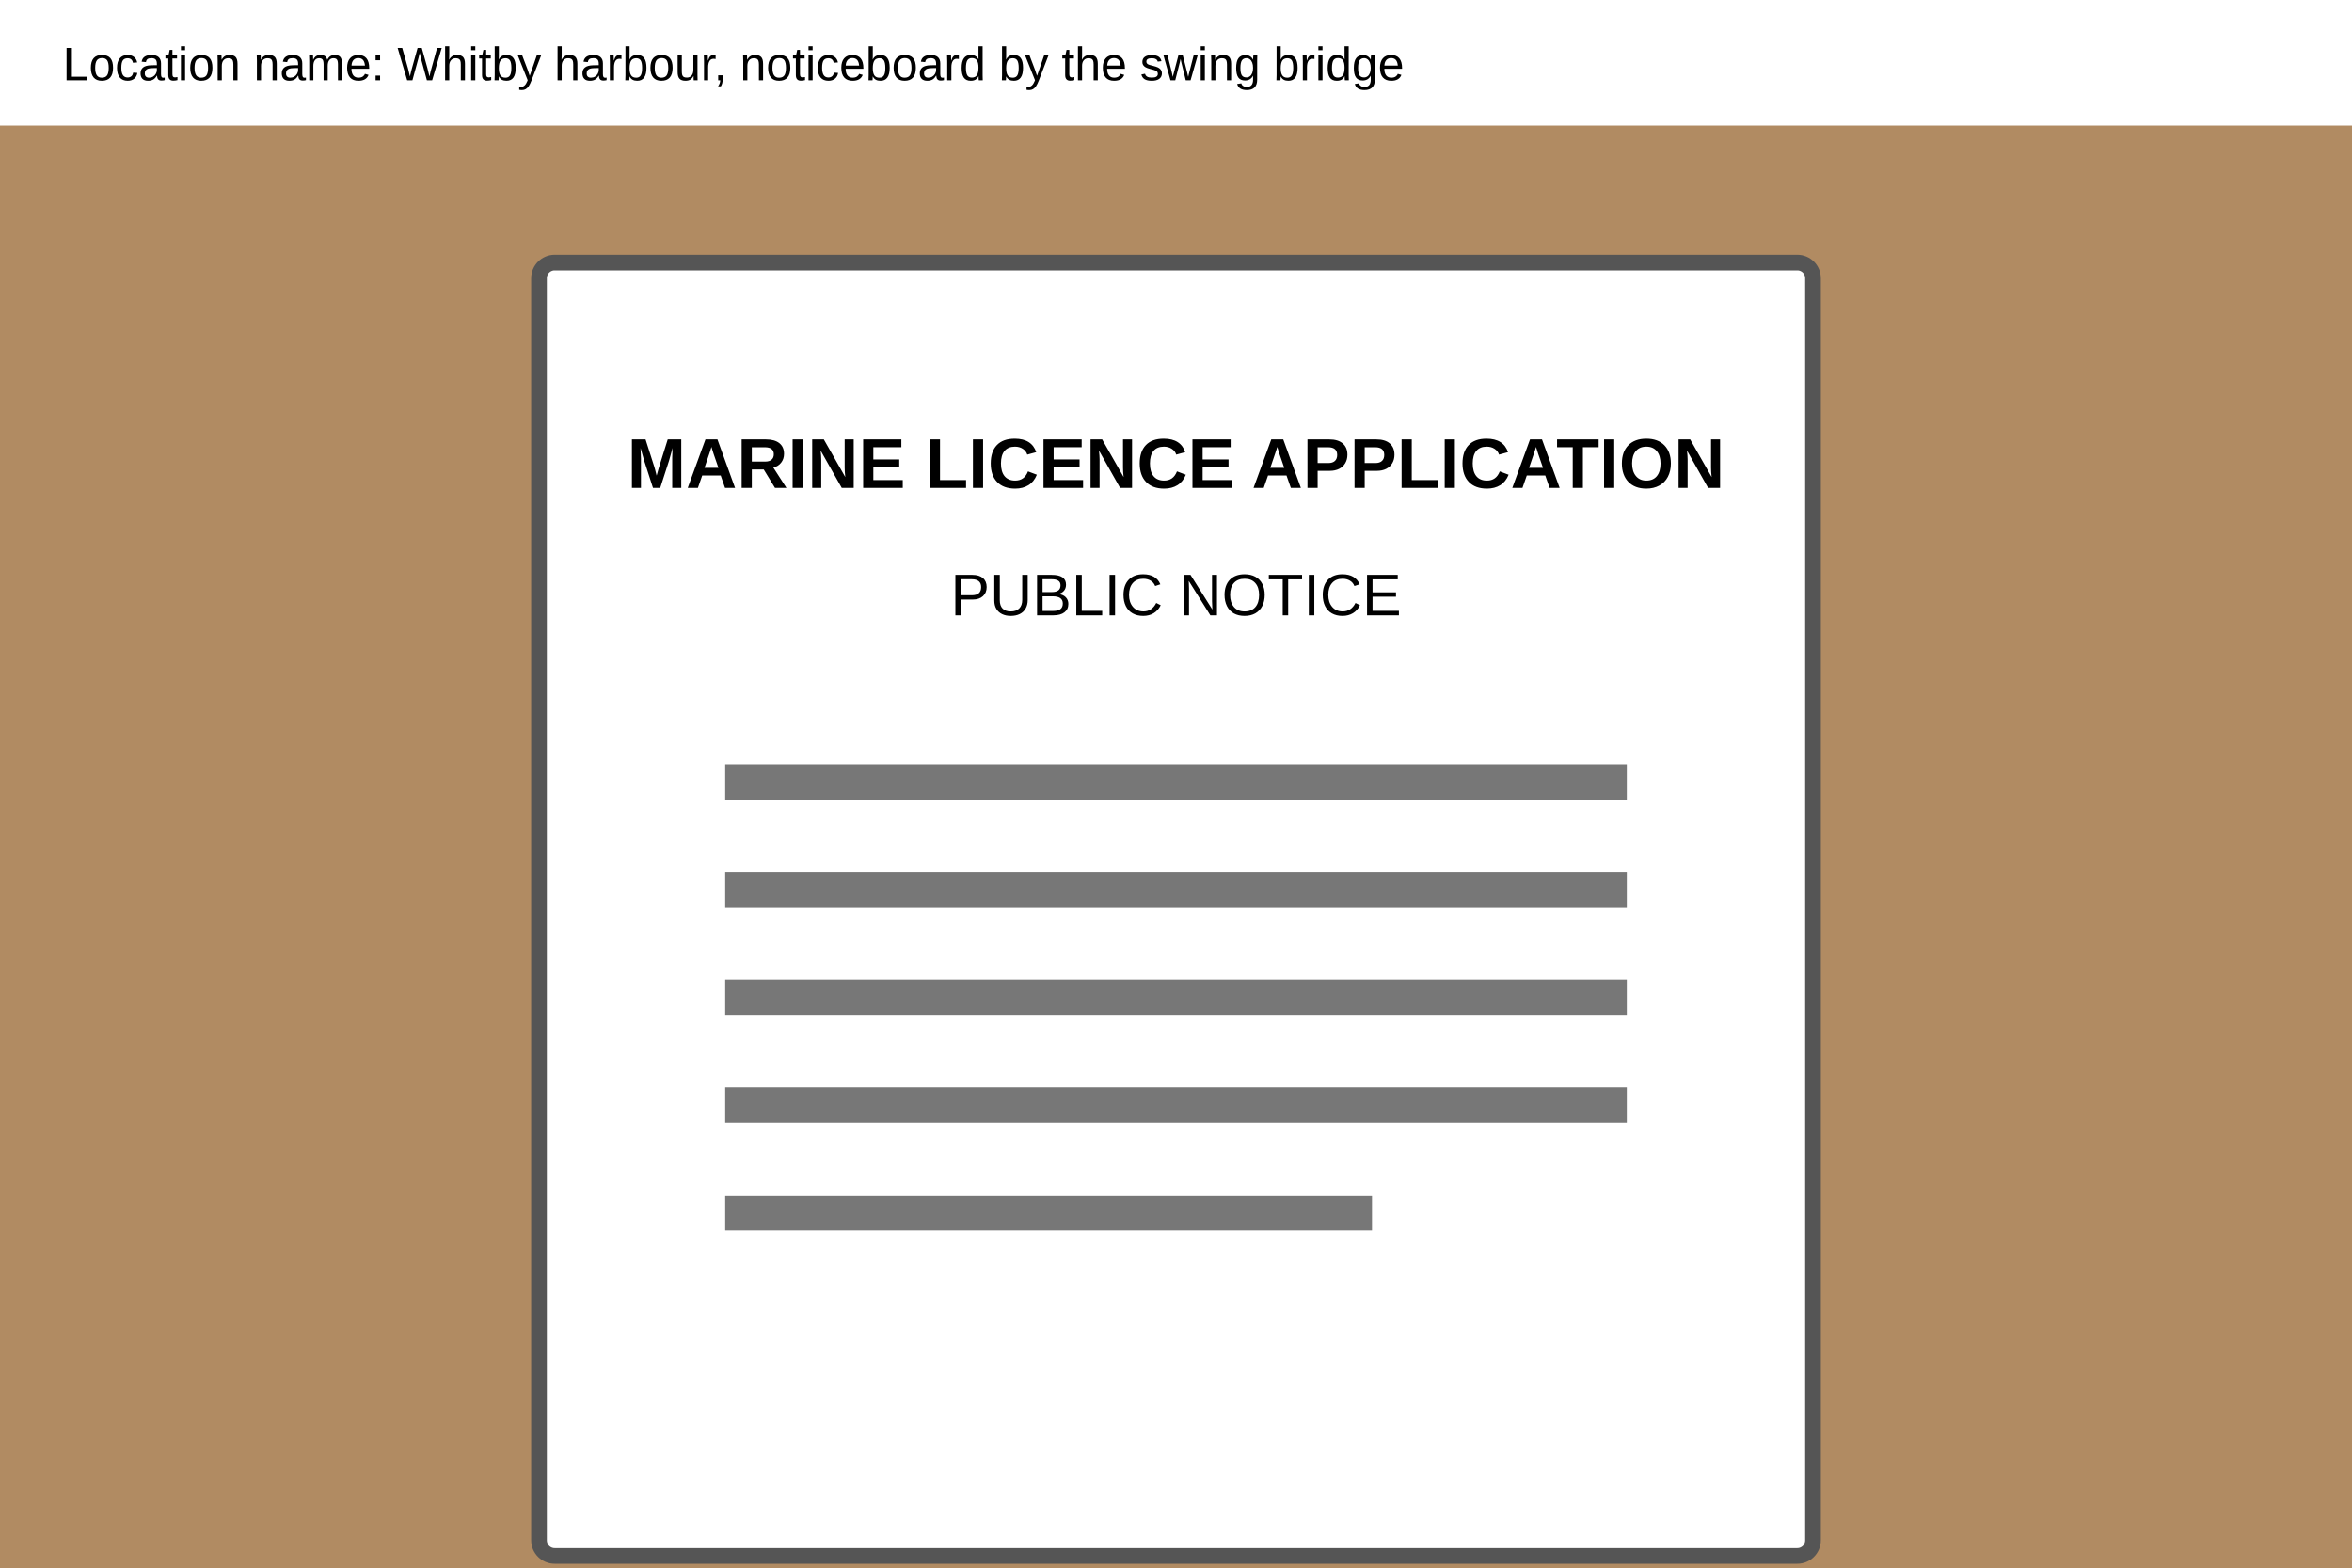
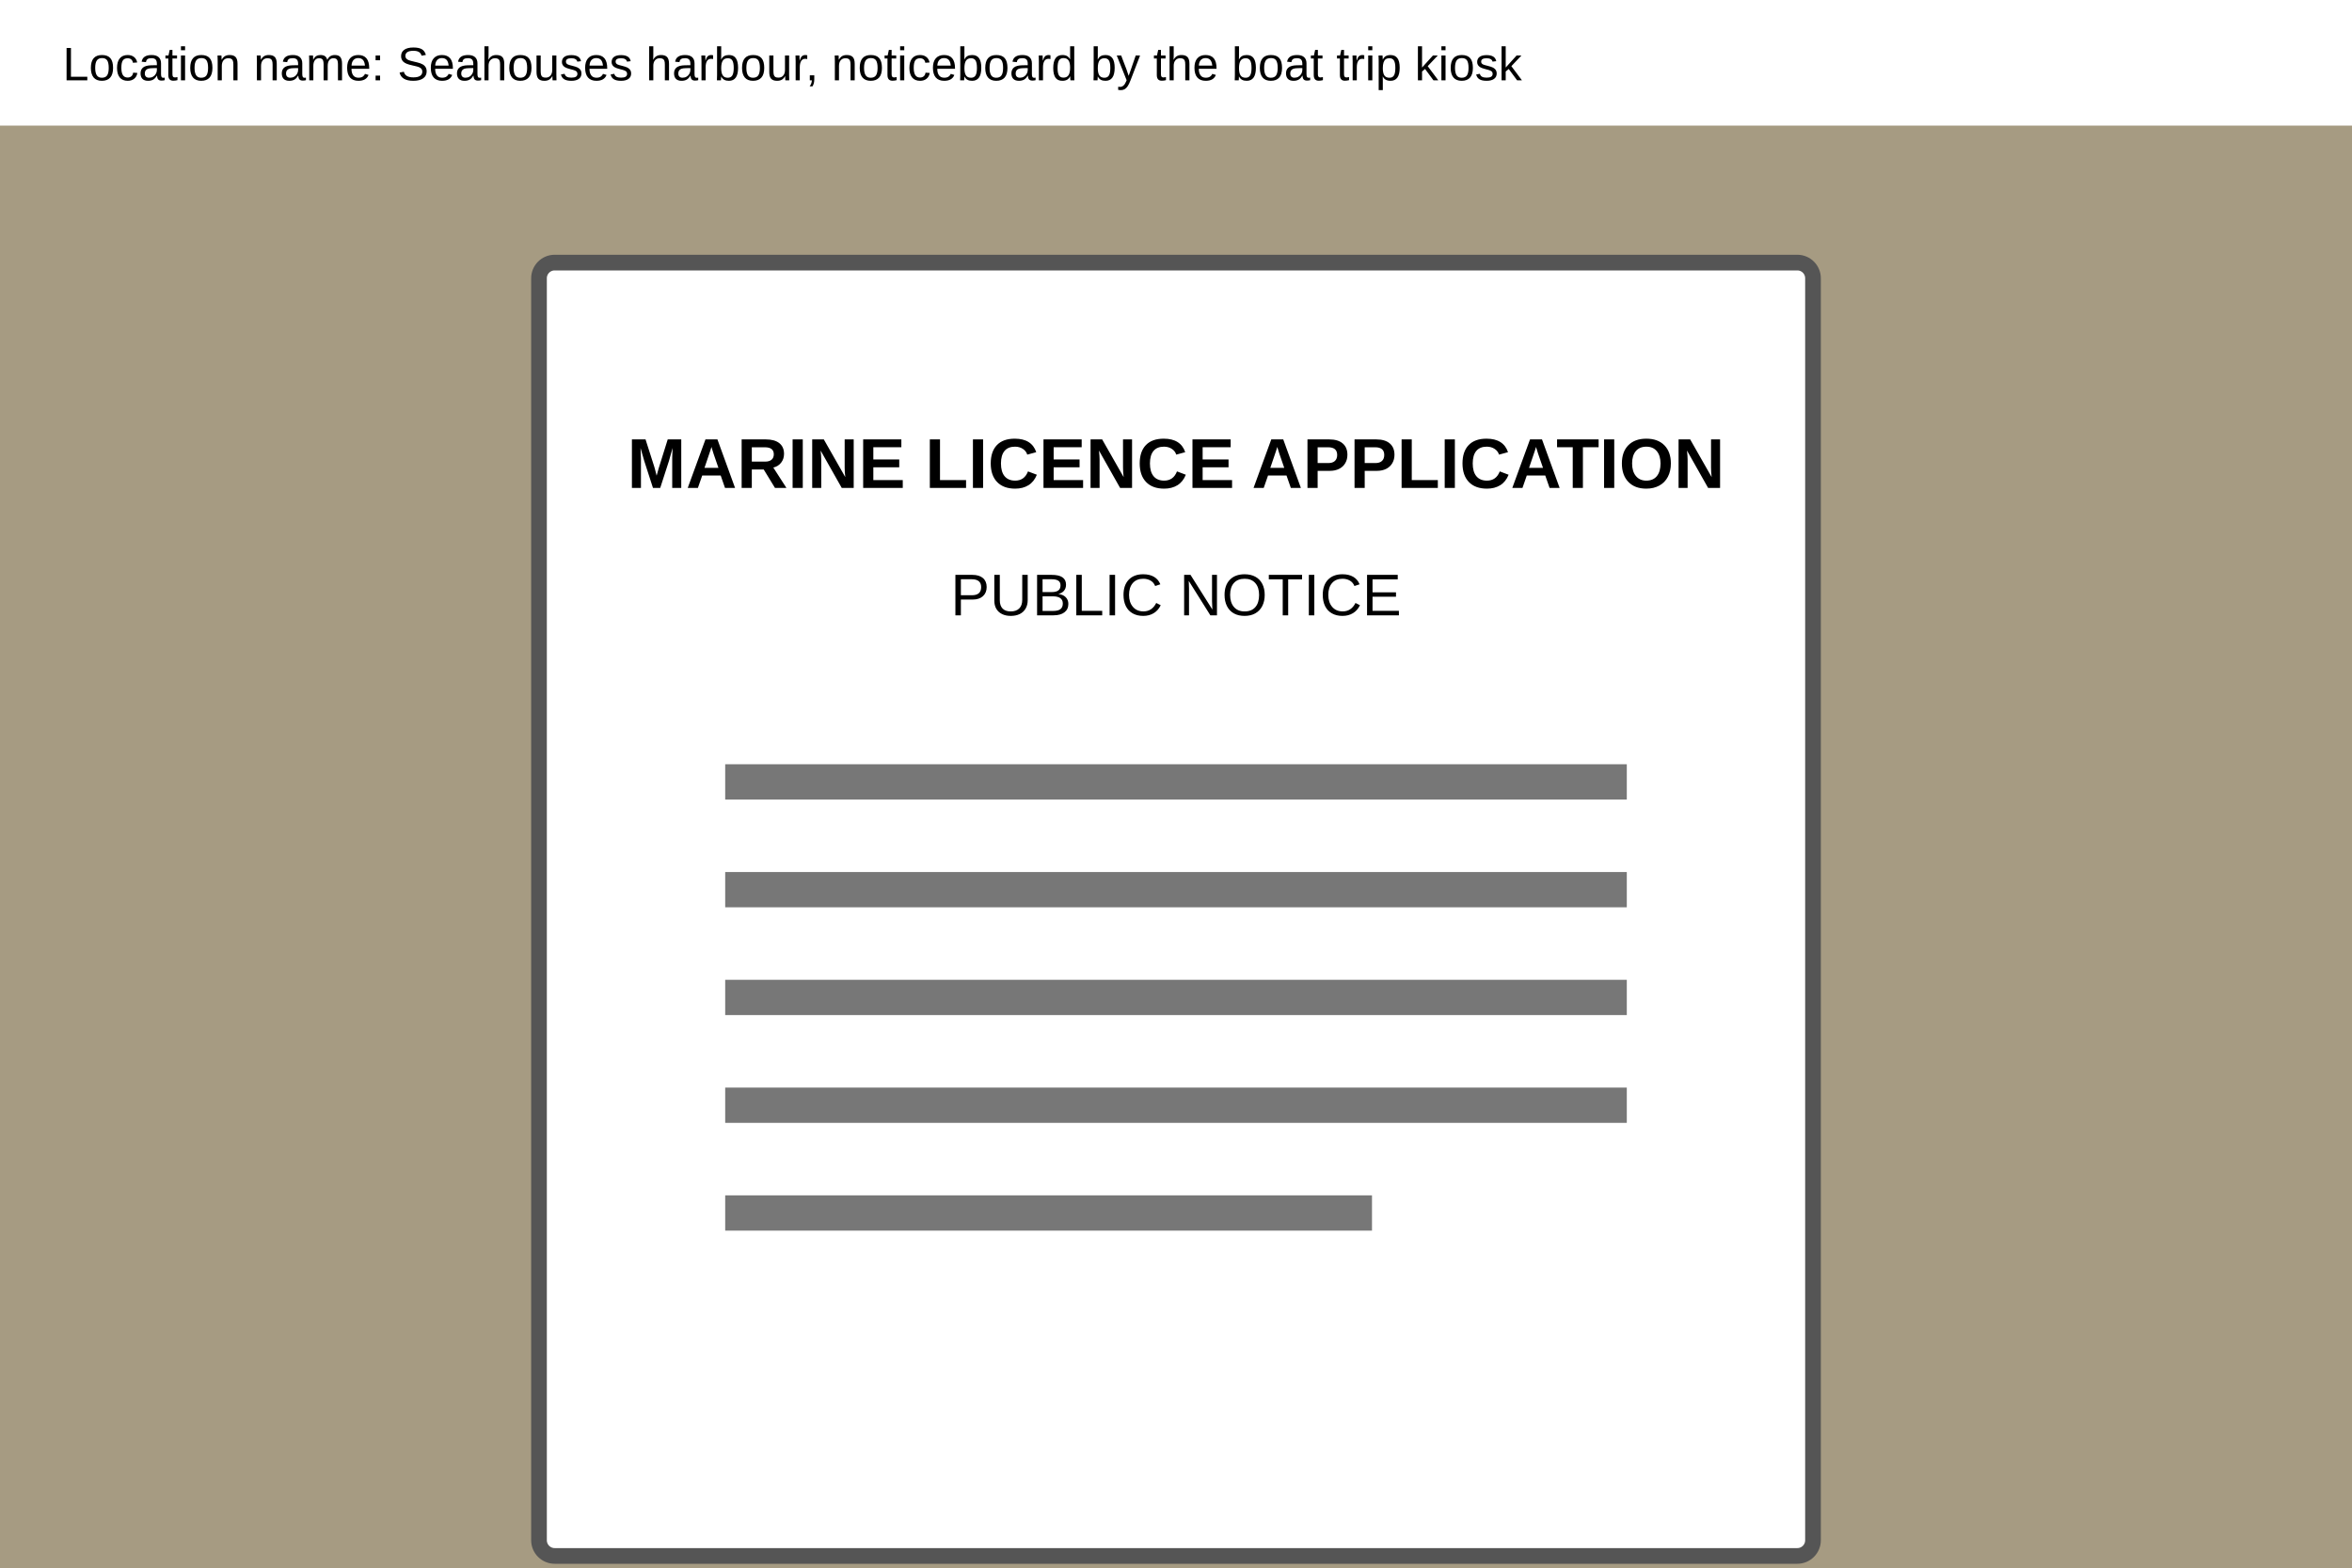
<svg xmlns="http://www.w3.org/2000/svg" width="1200" height="800" viewBox="0 0 1200 800">
  <g transform="translate(0 64)">
-     <rect width="1200" height="800" fill="#b18b62" />
+     <rect width="1200" height="800" fill="#a69b82" />
    <rect x="275" y="70" width="650" height="660" rx="8" fill="#fff" stroke="#555" stroke-width="8" />
    <text x="600" y="185" text-anchor="middle" font-family="Arial" font-size="36" font-weight="700">MARINE LICENCE APPLICATION</text>
    <text x="600" y="250" text-anchor="middle" font-family="Arial" font-size="30">PUBLIC NOTICE</text>
    <path d="M370 335h460M370 390h460M370 445h460M370 500h460M370 555h330" stroke="#777" stroke-width="18" />
  </g>
  <rect width="1200" height="64" fill="#fff" />
-   <text x="32" y="41" font-family="Arial" font-size="24">Location name: Whitby harbour, noticeboard by the swing bridge</text>
+   <text x="32" y="41" font-family="Arial" font-size="24">Location name: Seahouses harbour, noticeboard by the boat trip kiosk</text>
</svg>
